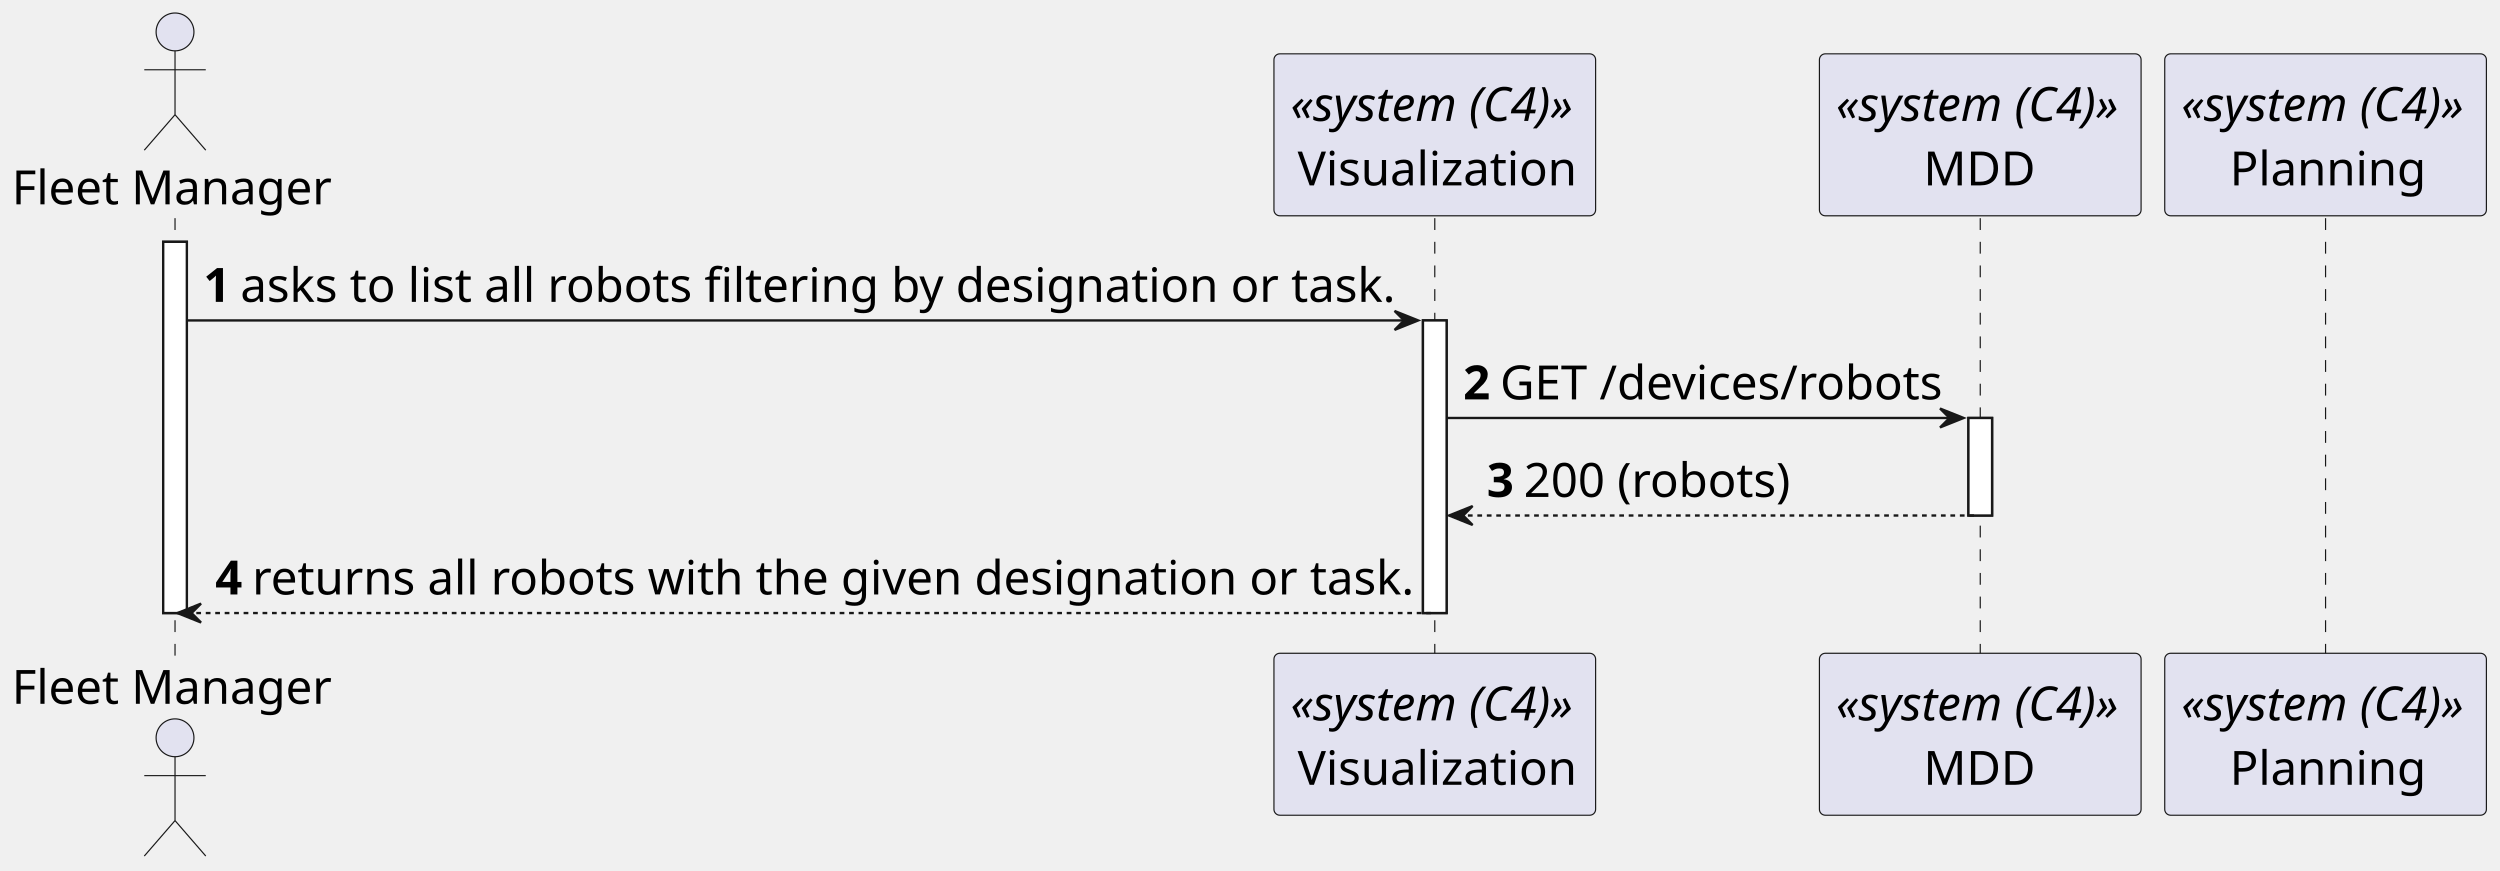
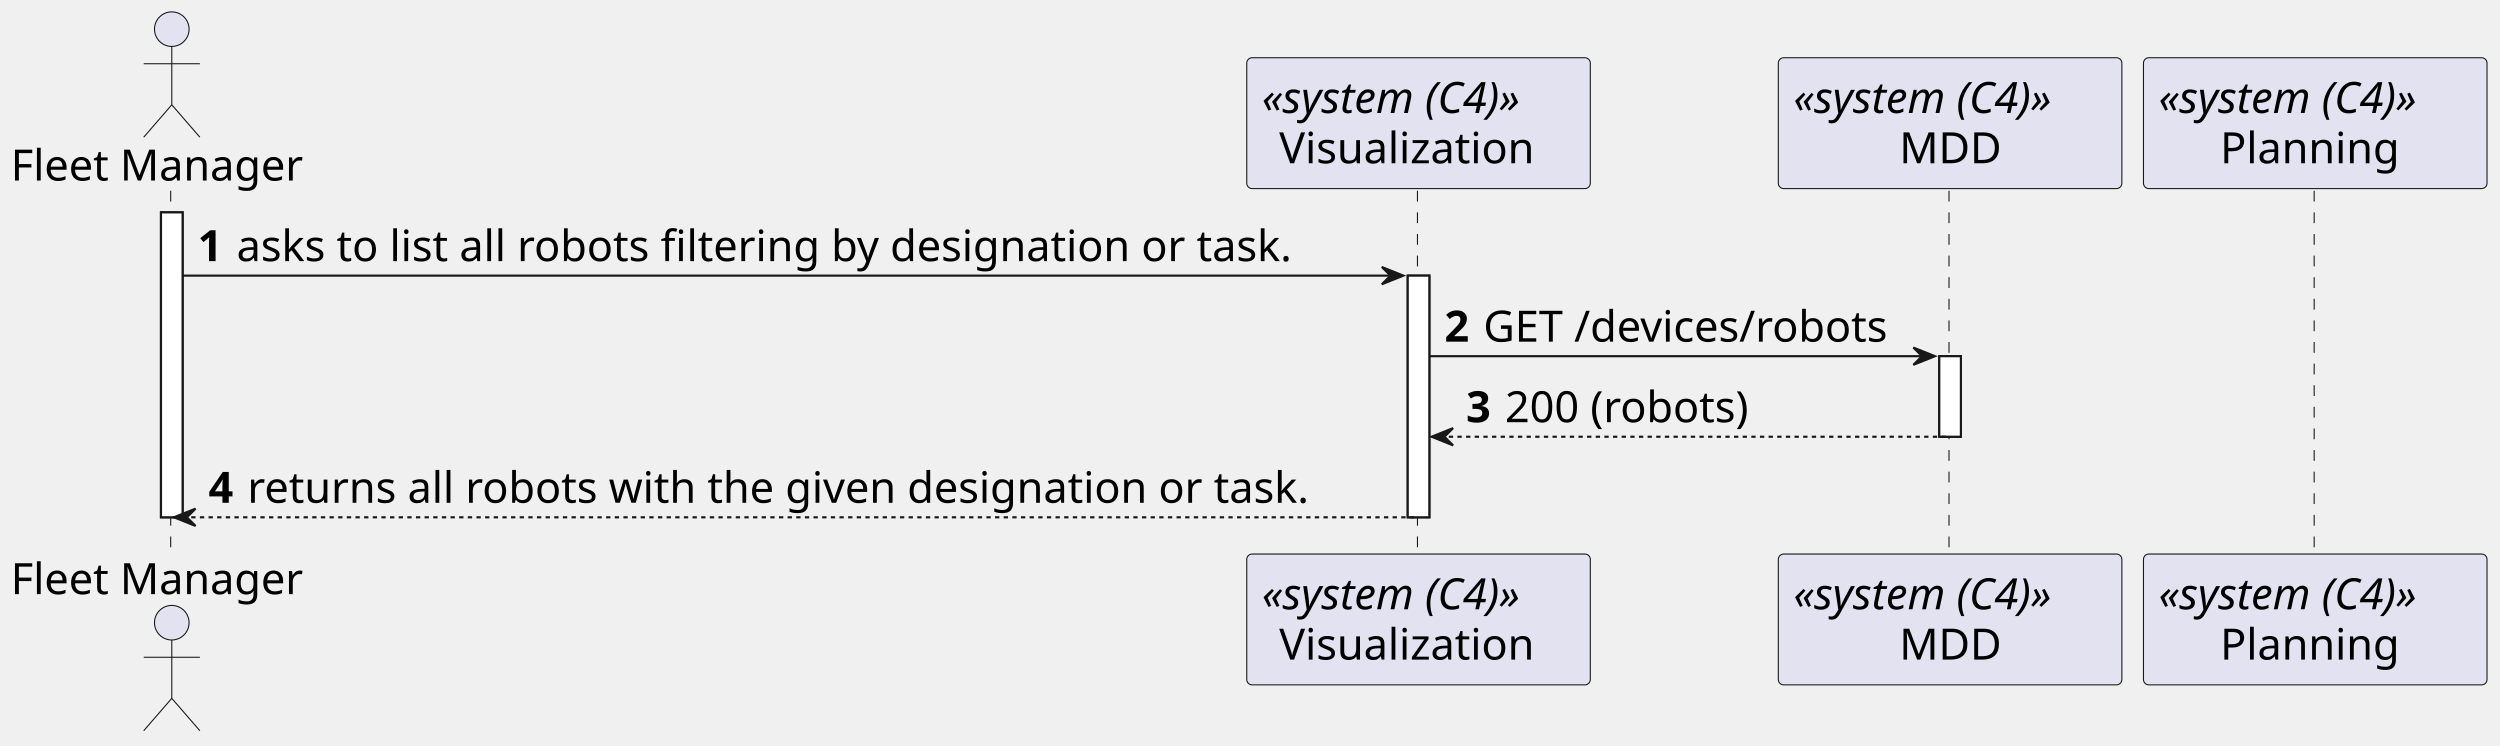
- <svg xmlns="http://www.w3.org/2000/svg" contentStyleType="text/css" height="368px" preserveAspectRatio="none" style="width:1057px;height:368px;background:#FFFFFF;" version="1.1" viewBox="0 0 1057 368" width="1057px" zoomAndPan="magnify">
+ <svg xmlns="http://www.w3.org/2000/svg" contentStyleType="text/css" height="345px" preserveAspectRatio="none" style="width:1157px;height:345px;background:#FFFFFF;" version="1.1" viewBox="0 0 1157 345" width="1157px" zoomAndPan="magnify">
  <defs />
  <g>
-     <rect fill="#FFFFFF" height="156.96" style="stroke:#181818;stroke-width:1.0;" width="10" x="69" y="102.24" />
-     <rect fill="#FFFFFF" height="123.72" style="stroke:#181818;stroke-width:1.0;" width="10" x="601.625" y="135.48" />
-     <rect fill="#FFFFFF" height="41.24" style="stroke:#181818;stroke-width:1.0;" width="10" x="832.25" y="176.72" />
-     <line style="stroke:#181818;stroke-width:0.5;stroke-dasharray:5.0,5.0;" x1="74" x2="74" y1="92.24" y2="277.2" />
-     <line style="stroke:#181818;stroke-width:0.5;stroke-dasharray:5.0,5.0;" x1="606.625" x2="606.625" y1="92.24" y2="277.2" />
-     <line style="stroke:#181818;stroke-width:0.5;stroke-dasharray:5.0,5.0;" x1="837.25" x2="837.25" y1="92.24" y2="277.2" />
-     <line style="stroke:#181818;stroke-width:0.5;stroke-dasharray:5.0,5.0;" x1="983.25" x2="983.25" y1="92.24" y2="277.2" />
-     <text fill="#000000" font-family="sans-serif" font-size="20" lengthAdjust="spacing" textLength="132" x="5" y="86.38">Fleet Manager</text>
-     <ellipse cx="74" cy="13.5" fill="#E2E2F0" rx="8" ry="8" style="stroke:#181818;stroke-width:0.5;" />
-     <path d="M74,21.5 L74,48.5 M61,29.5 L87,29.5 M74,48.5 L61,63.5 M74,48.5 L87,63.5 " fill="none" style="stroke:#181818;stroke-width:0.5;" />
-     <text fill="#000000" font-family="sans-serif" font-size="20" lengthAdjust="spacing" textLength="132" x="5" y="297.58">Fleet Manager</text>
-     <ellipse cx="74" cy="311.94" fill="#E2E2F0" rx="8" ry="8" style="stroke:#181818;stroke-width:0.5;" />
-     <path d="M74,319.94 L74,346.94 M61,327.94 L87,327.94 M74,346.94 L61,361.94 M74,346.94 L87,361.94 " fill="none" style="stroke:#181818;stroke-width:0.5;" />
-     <rect fill="#E2E2F0" height="68.48" rx="2.5" ry="2.5" style="stroke:#181818;stroke-width:0.5;" width="136" x="538.625" y="22.76" />
-     <text fill="#000000" font-family="sans-serif" font-size="20" font-style="italic" lengthAdjust="spacing" textLength="122" x="545.625" y="51.14">«system (C4)»</text>
-     <text fill="#000000" font-family="sans-serif" font-size="20" lengthAdjust="spacing" textLength="116" x="548.625" y="78.38">Visualization</text>
-     <rect fill="#E2E2F0" height="68.48" rx="2.5" ry="2.5" style="stroke:#181818;stroke-width:0.5;" width="136" x="538.625" y="276.2" />
-     <text fill="#000000" font-family="sans-serif" font-size="20" font-style="italic" lengthAdjust="spacing" textLength="122" x="545.625" y="304.58">«system (C4)»</text>
-     <text fill="#000000" font-family="sans-serif" font-size="20" lengthAdjust="spacing" textLength="116" x="548.625" y="331.82">Visualization</text>
-     <rect fill="#E2E2F0" height="68.48" rx="2.5" ry="2.5" style="stroke:#181818;stroke-width:0.5;" width="136" x="769.25" y="22.76" />
-     <text fill="#000000" font-family="sans-serif" font-size="20" font-style="italic" lengthAdjust="spacing" textLength="122" x="776.25" y="51.14">«system (C4)»</text>
-     <text fill="#000000" font-family="sans-serif" font-size="20" lengthAdjust="spacing" textLength="48" x="813.25" y="78.38">MDD</text>
-     <rect fill="#E2E2F0" height="68.48" rx="2.5" ry="2.5" style="stroke:#181818;stroke-width:0.5;" width="136" x="769.25" y="276.2" />
-     <text fill="#000000" font-family="sans-serif" font-size="20" font-style="italic" lengthAdjust="spacing" textLength="122" x="776.25" y="304.58">«system (C4)»</text>
-     <text fill="#000000" font-family="sans-serif" font-size="20" lengthAdjust="spacing" textLength="48" x="813.25" y="331.82">MDD</text>
-     <rect fill="#E2E2F0" height="68.48" rx="2.5" ry="2.5" style="stroke:#181818;stroke-width:0.5;" width="136" x="915.25" y="22.76" />
-     <text fill="#000000" font-family="sans-serif" font-size="20" font-style="italic" lengthAdjust="spacing" textLength="122" x="922.25" y="51.14">«system (C4)»</text>
-     <text fill="#000000" font-family="sans-serif" font-size="20" lengthAdjust="spacing" textLength="81" x="942.75" y="78.38">Planning</text>
-     <rect fill="#E2E2F0" height="68.48" rx="2.5" ry="2.5" style="stroke:#181818;stroke-width:0.5;" width="136" x="915.25" y="276.2" />
-     <text fill="#000000" font-family="sans-serif" font-size="20" font-style="italic" lengthAdjust="spacing" textLength="122" x="922.25" y="304.58">«system (C4)»</text>
-     <text fill="#000000" font-family="sans-serif" font-size="20" lengthAdjust="spacing" textLength="81" x="942.75" y="331.82">Planning</text>
-     <rect fill="#FFFFFF" height="156.96" style="stroke:#181818;stroke-width:1.0;" width="10" x="69" y="102.24" />
-     <rect fill="#FFFFFF" height="123.72" style="stroke:#181818;stroke-width:1.0;" width="10" x="601.625" y="135.48" />
-     <rect fill="#FFFFFF" height="41.24" style="stroke:#181818;stroke-width:1.0;" width="10" x="832.25" y="176.72" />
-     <polygon fill="#181818" points="589.625,131.48,599.625,135.48,589.625,139.48,593.625,135.48" style="stroke:#181818;stroke-width:1.0;" />
-     <line style="stroke:#181818;stroke-width:1.0;" x1="79" x2="595.625" y1="135.48" y2="135.48" />
-     <text fill="#000000" font-family="sans-serif" font-size="20" font-weight="bold" lengthAdjust="spacing" textLength="11.625" x="86" y="127.62">1</text>
-     <text fill="#000000" font-family="sans-serif" font-size="20" lengthAdjust="spacing" textLength="482" x="101.625" y="127.62">asks to list all robots filtering by designation or task.</text>
-     <polygon fill="#181818" points="820.25,172.72,830.25,176.72,820.25,180.72,824.25,176.72" style="stroke:#181818;stroke-width:1.0;" />
-     <line style="stroke:#181818;stroke-width:1.0;" x1="611.625" x2="826.25" y1="176.72" y2="176.72" />
-     <text fill="#000000" font-family="sans-serif" font-size="20" font-weight="bold" lengthAdjust="spacing" textLength="11.625" x="618.625" y="168.86">2</text>
-     <text fill="#000000" font-family="sans-serif" font-size="20" lengthAdjust="spacing" textLength="186" x="634.25" y="168.86">GET /devices/robots</text>
-     <polygon fill="#181818" points="622.625,213.96,612.625,217.96,622.625,221.96,618.625,217.96" style="stroke:#181818;stroke-width:1.0;" />
-     <line style="stroke:#181818;stroke-width:1.0;stroke-dasharray:2.0,2.0;" x1="616.625" x2="836.25" y1="217.96" y2="217.96" />
-     <text fill="#000000" font-family="sans-serif" font-size="20" font-weight="bold" lengthAdjust="spacing" textLength="11.625" x="628.625" y="210.1">3</text>
-     <text fill="#000000" font-family="sans-serif" font-size="20" lengthAdjust="spacing" textLength="111" x="644.25" y="210.1">200 (robots)</text>
-     <polygon fill="#181818" points="85,255.2,75,259.2,85,263.2,81,259.2" style="stroke:#181818;stroke-width:1.0;" />
-     <line style="stroke:#181818;stroke-width:1.0;stroke-dasharray:2.0,2.0;" x1="79" x2="605.625" y1="259.2" y2="259.2" />
-     <text fill="#000000" font-family="sans-serif" font-size="20" font-weight="bold" lengthAdjust="spacing" textLength="11.625" x="91" y="251.34">4</text>
-     <text fill="#000000" font-family="sans-serif" font-size="20" lengthAdjust="spacing" textLength="483" x="106.625" y="251.34">returns all robots with the given designation or task.</text>
+     <rect fill="#FFFFFF" height="141.125" style="stroke:#181818;stroke-width:1.0;" width="10" x="74.5" y="98.281" />
+     <rect fill="#FFFFFF" height="111.844" style="stroke:#181818;stroke-width:1.0;" width="10" x="651.5" y="127.562" />
+     <rect fill="#FFFFFF" height="37.281" style="stroke:#181818;stroke-width:1.0;" width="10" x="897.5" y="164.844" />
+     <line style="stroke:#181818;stroke-width:0.5;stroke-dasharray:5.0,5.0;" x1="79" x2="79" y1="88.281" y2="257.406" />
+     <line style="stroke:#181818;stroke-width:0.5;stroke-dasharray:5.0,5.0;" x1="656" x2="656" y1="88.281" y2="257.406" />
+     <line style="stroke:#181818;stroke-width:0.5;stroke-dasharray:5.0,5.0;" x1="902" x2="902" y1="88.281" y2="257.406" />
+     <line style="stroke:#181818;stroke-width:0.5;stroke-dasharray:5.0,5.0;" x1="1071" x2="1071" y1="88.281" y2="257.406" />
+     <text fill="#000000" font-family="sans-serif" font-size="20" lengthAdjust="spacing" textLength="143" x="5" y="83.564">Fleet Manager</text>
+     <ellipse cx="79.5" cy="13.5" fill="#E2E2F0" rx="8" ry="8" style="stroke:#181818;stroke-width:0.5;" />
+     <path d="M79.5,21.5 L79.5,48.5 M66.5,29.5 L92.5,29.5 M79.5,48.5 L66.5,63.5 M79.5,48.5 L92.5,63.5 " fill="none" style="stroke:#181818;stroke-width:0.5;" />
+     <text fill="#000000" font-family="sans-serif" font-size="20" lengthAdjust="spacing" textLength="143" x="5" y="274.971">Fleet Manager</text>
+     <ellipse cx="79.5" cy="288.188" fill="#E2E2F0" rx="8" ry="8" style="stroke:#181818;stroke-width:0.5;" />
+     <path d="M79.5,296.188 L79.5,323.188 M66.5,304.188 L92.5,304.188 M79.5,323.188 L66.5,338.188 M79.5,323.188 L92.5,338.188 " fill="none" style="stroke:#181818;stroke-width:0.5;" />
+     <rect fill="#E2E2F0" height="60.562" rx="2.5" ry="2.5" style="stroke:#181818;stroke-width:0.5;" width="159" x="577" y="26.719" />
+     <text fill="#000000" font-family="sans-serif" font-size="20" font-style="italic" lengthAdjust="spacing" textLength="145" x="584" y="52.283">«system (C4)»</text>
+     <text fill="#000000" font-family="sans-serif" font-size="20" lengthAdjust="spacing" textLength="129" x="592" y="75.564">Visualization</text>
+     <rect fill="#E2E2F0" height="60.562" rx="2.5" ry="2.5" style="stroke:#181818;stroke-width:0.5;" width="159" x="577" y="256.406" />
+     <text fill="#000000" font-family="sans-serif" font-size="20" font-style="italic" lengthAdjust="spacing" textLength="145" x="584" y="281.971">«system (C4)»</text>
+     <text fill="#000000" font-family="sans-serif" font-size="20" lengthAdjust="spacing" textLength="129" x="592" y="305.252">Visualization</text>
+     <rect fill="#E2E2F0" height="60.562" rx="2.5" ry="2.5" style="stroke:#181818;stroke-width:0.5;" width="159" x="823" y="26.719" />
+     <text fill="#000000" font-family="sans-serif" font-size="20" font-style="italic" lengthAdjust="spacing" textLength="145" x="830" y="52.283">«system (C4)»</text>
+     <text fill="#000000" font-family="sans-serif" font-size="20" lengthAdjust="spacing" textLength="47" x="879" y="75.564">MDD</text>
+     <rect fill="#E2E2F0" height="60.562" rx="2.5" ry="2.5" style="stroke:#181818;stroke-width:0.5;" width="159" x="823" y="256.406" />
+     <text fill="#000000" font-family="sans-serif" font-size="20" font-style="italic" lengthAdjust="spacing" textLength="145" x="830" y="281.971">«system (C4)»</text>
+     <text fill="#000000" font-family="sans-serif" font-size="20" lengthAdjust="spacing" textLength="47" x="879" y="305.252">MDD</text>
+     <rect fill="#E2E2F0" height="60.562" rx="2.5" ry="2.5" style="stroke:#181818;stroke-width:0.5;" width="159" x="992" y="26.719" />
+     <text fill="#000000" font-family="sans-serif" font-size="20" font-style="italic" lengthAdjust="spacing" textLength="145" x="999" y="52.283">«system (C4)»</text>
+     <text fill="#000000" font-family="sans-serif" font-size="20" lengthAdjust="spacing" textLength="88" x="1027.5" y="75.564">Planning</text>
+     <rect fill="#E2E2F0" height="60.562" rx="2.5" ry="2.5" style="stroke:#181818;stroke-width:0.5;" width="159" x="992" y="256.406" />
+     <text fill="#000000" font-family="sans-serif" font-size="20" font-style="italic" lengthAdjust="spacing" textLength="145" x="999" y="281.971">«system (C4)»</text>
+     <text fill="#000000" font-family="sans-serif" font-size="20" lengthAdjust="spacing" textLength="88" x="1027.5" y="305.252">Planning</text>
+     <rect fill="#FFFFFF" height="141.125" style="stroke:#181818;stroke-width:1.0;" width="10" x="74.5" y="98.281" />
+     <rect fill="#FFFFFF" height="111.844" style="stroke:#181818;stroke-width:1.0;" width="10" x="651.5" y="127.562" />
+     <rect fill="#FFFFFF" height="37.281" style="stroke:#181818;stroke-width:1.0;" width="10" x="897.5" y="164.844" />
+     <polygon fill="#181818" points="639.5,123.562,649.5,127.562,639.5,131.562,643.5,127.562" style="stroke:#181818;stroke-width:1.0;" />
+     <line style="stroke:#181818;stroke-width:1.0;" x1="84.5" x2="645.5" y1="127.562" y2="127.562" />
+     <text fill="#000000" font-family="sans-serif" font-size="20" font-weight="bold" lengthAdjust="spacing" textLength="14" x="91.5" y="120.846">1</text>
+     <text fill="#000000" font-family="sans-serif" font-size="20" lengthAdjust="spacing" textLength="524" x="109.5" y="120.846">asks to list all robots filtering by designation or task.</text>
+     <polygon fill="#181818" points="885.5,160.844,895.5,164.844,885.5,168.844,889.5,164.844" style="stroke:#181818;stroke-width:1.0;" />
+     <line style="stroke:#181818;stroke-width:1.0;" x1="661.5" x2="891.5" y1="164.844" y2="164.844" />
+     <text fill="#000000" font-family="sans-serif" font-size="20" font-weight="bold" lengthAdjust="spacing" textLength="14" x="668.5" y="158.127">2</text>
+     <text fill="#000000" font-family="sans-serif" font-size="20" lengthAdjust="spacing" textLength="199" x="686.5" y="158.127">GET /devices/robots</text>
+     <polygon fill="#181818" points="672.5,198.125,662.5,202.125,672.5,206.125,668.5,202.125" style="stroke:#181818;stroke-width:1.0;" />
+     <line style="stroke:#181818;stroke-width:1.0;stroke-dasharray:2.0,2.0;" x1="666.5" x2="901.5" y1="202.125" y2="202.125" />
+     <text fill="#000000" font-family="sans-serif" font-size="20" font-weight="bold" lengthAdjust="spacing" textLength="14" x="678.5" y="195.408">3</text>
+     <text fill="#000000" font-family="sans-serif" font-size="20" lengthAdjust="spacing" textLength="124" x="696.5" y="195.408">200 (robots)</text>
+     <polygon fill="#181818" points="90.5,235.406,80.5,239.406,90.5,243.406,86.5,239.406" style="stroke:#181818;stroke-width:1.0;" />
+     <line style="stroke:#181818;stroke-width:1.0;stroke-dasharray:2.0,2.0;" x1="84.5" x2="655.5" y1="239.406" y2="239.406" />
+     <text fill="#000000" font-family="sans-serif" font-size="20" font-weight="bold" lengthAdjust="spacing" textLength="14" x="96.5" y="232.69">4</text>
+     <text fill="#000000" font-family="sans-serif" font-size="20" lengthAdjust="spacing" textLength="525" x="114.5" y="232.69">returns all robots with the given designation or task.</text>
  </g>
</svg>
